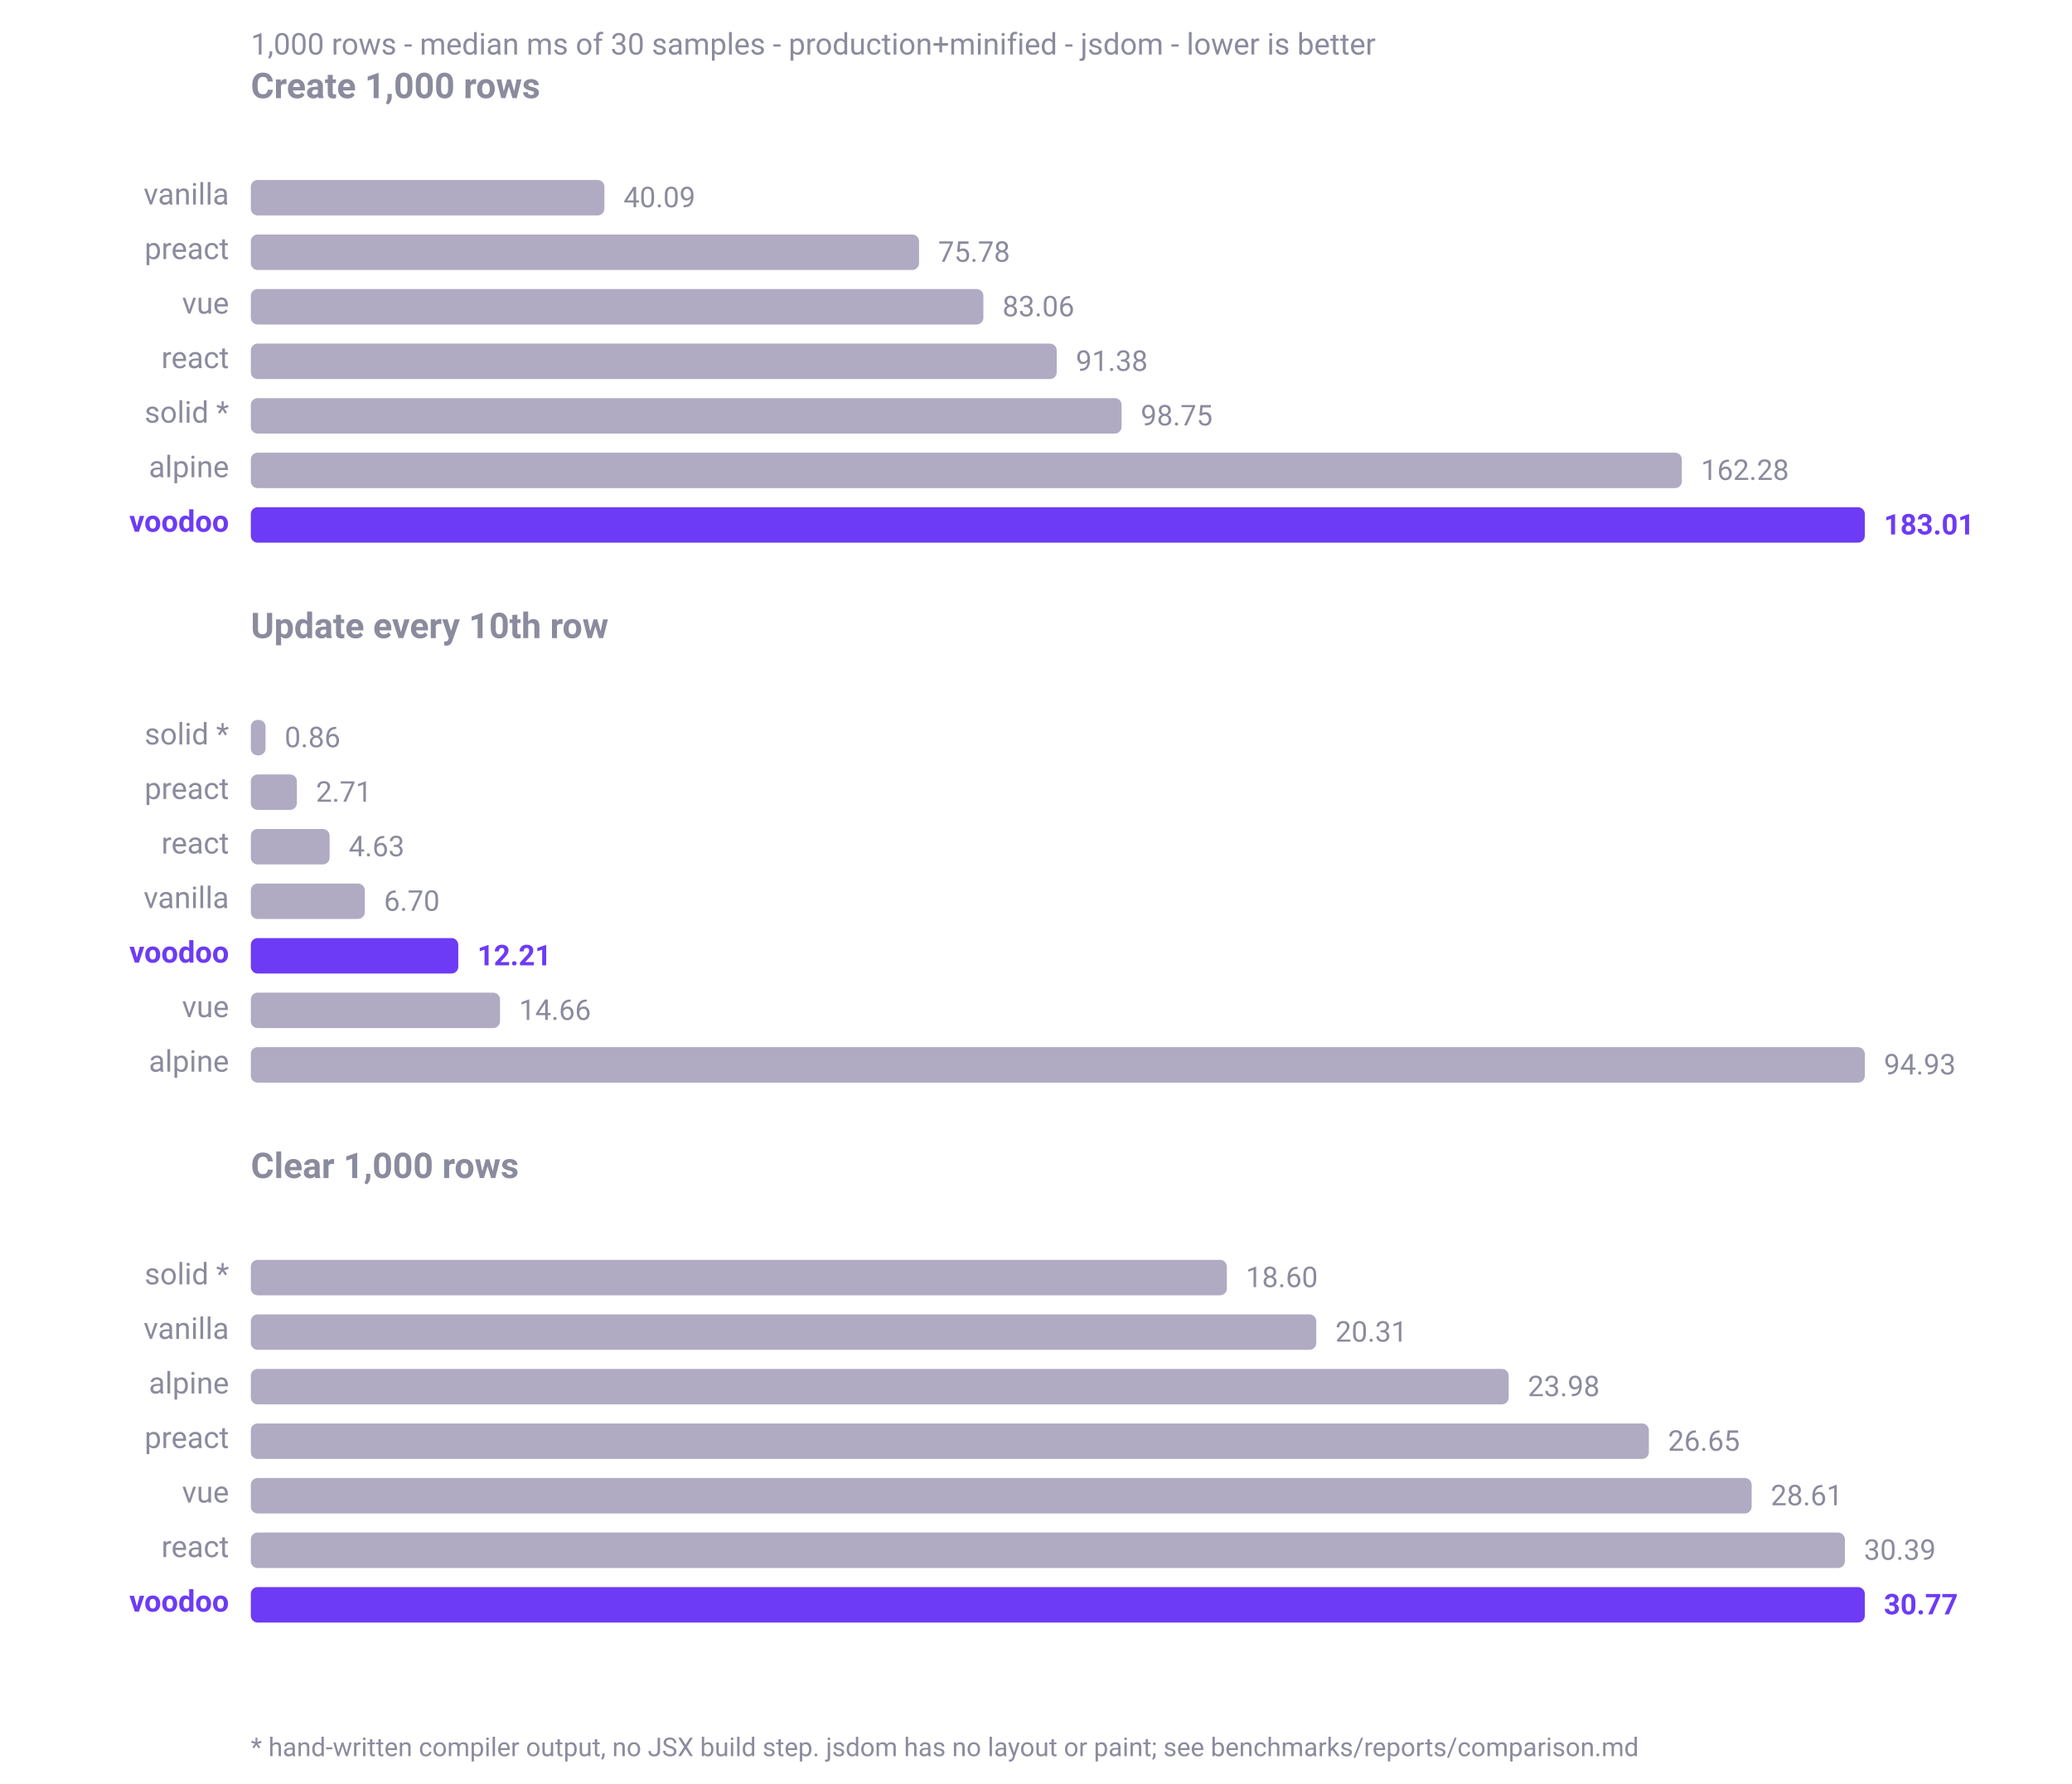
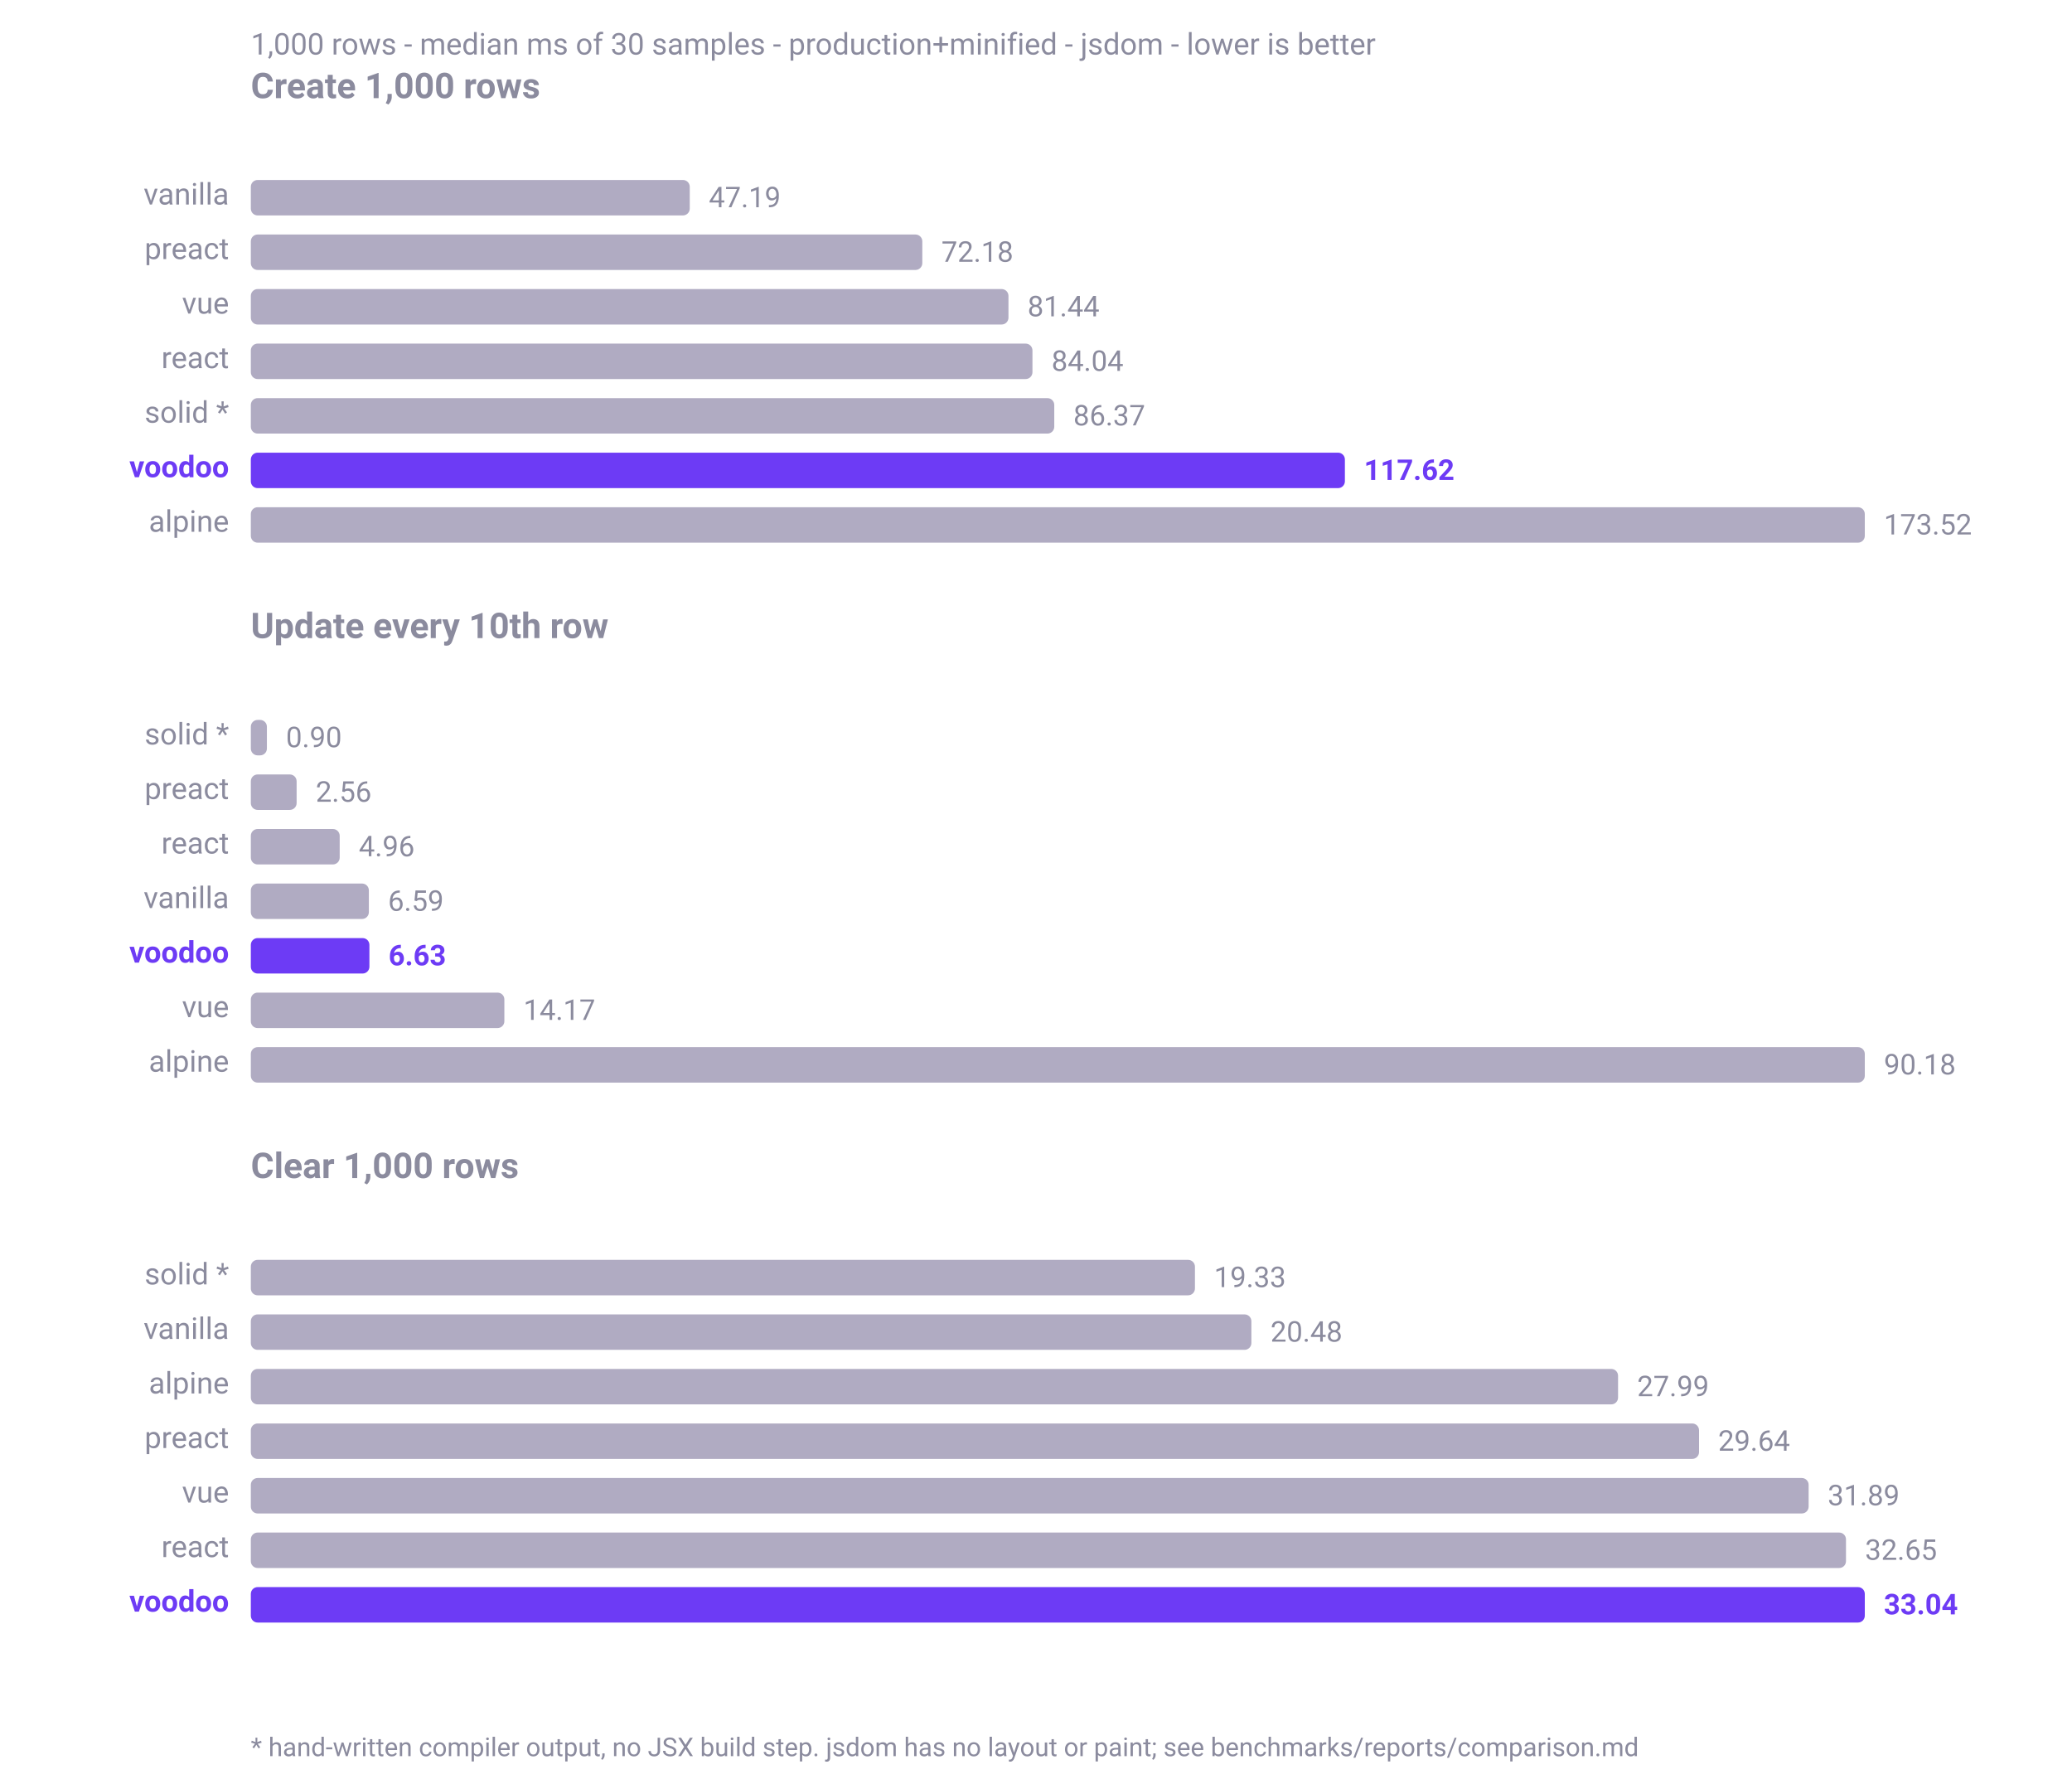
<svg xmlns="http://www.w3.org/2000/svg" viewBox="0 0 760 654" width="760" height="654" font-family="ui-sans-serif,system-ui,-apple-system,Segoe UI,Roboto,sans-serif">
  <text x="92" y="20" font-size="11" fill="#8b8b9e">1,000 rows - median ms of 30 samples - production+minified - jsdom - lower is better</text>
  <text x="92" y="36" font-size="13" font-weight="700" fill="#8b8b9e">Create 1,000 rows</text>
  <text x="84" y="75" font-size="11" text-anchor="end" fill="#8b8b9e" font-weight="400">vanilla</text>
-   <rect x="92" y="66" width="129.7" height="13" rx="2.5" fill="#b0abc2" />
-   <text x="228.7" y="76" font-size="10.5" fill="#8b8b9e" font-weight="400">40.09</text>
+   <rect x="92" y="66" width="161.0" height="13" rx="2.5" fill="#b0abc2" />
+   <text x="260.0" y="76" font-size="10.5" fill="#8b8b9e" font-weight="400">47.19</text>
  <text x="84" y="95" font-size="11" text-anchor="end" fill="#8b8b9e" font-weight="400">preact</text>
-   <rect x="92" y="86" width="245.1" height="13" rx="2.5" fill="#b0abc2" />
-   <text x="344.1" y="96" font-size="10.5" fill="#8b8b9e" font-weight="400">75.78</text>
+   <rect x="92" y="86" width="246.3" height="13" rx="2.5" fill="#b0abc2" />
+   <text x="345.3" y="96" font-size="10.5" fill="#8b8b9e" font-weight="400">72.18</text>
  <text x="84" y="115" font-size="11" text-anchor="end" fill="#8b8b9e" font-weight="400">vue</text>
-   <rect x="92" y="106" width="268.7" height="13" rx="2.5" fill="#b0abc2" />
-   <text x="367.7" y="116" font-size="10.5" fill="#8b8b9e" font-weight="400">83.06</text>
+   <rect x="92" y="106" width="277.9" height="13" rx="2.5" fill="#b0abc2" />
+   <text x="376.9" y="116" font-size="10.5" fill="#8b8b9e" font-weight="400">81.44</text>
  <text x="84" y="135" font-size="11" text-anchor="end" fill="#8b8b9e" font-weight="400">react</text>
-   <rect x="92" y="126" width="295.6" height="13" rx="2.5" fill="#b0abc2" />
-   <text x="394.6" y="136" font-size="10.5" fill="#8b8b9e" font-weight="400">91.38</text>
+   <rect x="92" y="126" width="286.7" height="13" rx="2.5" fill="#b0abc2" />
+   <text x="385.7" y="136" font-size="10.5" fill="#8b8b9e" font-weight="400">84.04</text>
  <text x="84" y="155" font-size="11" text-anchor="end" fill="#8b8b9e" font-weight="400">solid *</text>
-   <rect x="92" y="146" width="319.4" height="13" rx="2.5" fill="#b0abc2" />
-   <text x="418.4" y="156" font-size="10.5" fill="#8b8b9e" font-weight="400">98.75</text>
-   <text x="84" y="175" font-size="11" text-anchor="end" fill="#8b8b9e" font-weight="400">alpine</text>
-   <rect x="92" y="166" width="524.9" height="13" rx="2.5" fill="#b0abc2" />
-   <text x="623.9" y="176" font-size="10.5" fill="#8b8b9e" font-weight="400">162.28</text>
-   <text x="84" y="195" font-size="11" text-anchor="end" fill="#6D3BF5" font-weight="700">voodoo</text>
-   <rect x="92" y="186" width="592.0" height="13" rx="2.5" fill="#6D3BF5" />
-   <text x="691.0" y="196" font-size="10.5" fill="#6D3BF5" font-weight="700">183.01</text>
+   <rect x="92" y="146" width="294.7" height="13" rx="2.5" fill="#b0abc2" />
+   <text x="393.7" y="156" font-size="10.5" fill="#8b8b9e" font-weight="400">86.37</text>
+   <text x="84" y="175" font-size="11" text-anchor="end" fill="#6D3BF5" font-weight="700">voodoo</text>
+   <rect x="92" y="166" width="401.3" height="13" rx="2.5" fill="#6D3BF5" />
+   <text x="500.3" y="176" font-size="10.5" fill="#6D3BF5" font-weight="700">117.62</text>
+   <text x="84" y="195" font-size="11" text-anchor="end" fill="#8b8b9e" font-weight="400">alpine</text>
+   <rect x="92" y="186" width="592.0" height="13" rx="2.5" fill="#b0abc2" />
+   <text x="691.0" y="196" font-size="10.5" fill="#8b8b9e" font-weight="400">173.52</text>
  <text x="92" y="234" font-size="13" font-weight="700" fill="#8b8b9e">Update every 10th row</text>
  <text x="84" y="273" font-size="11" text-anchor="end" fill="#8b8b9e" font-weight="400">solid *</text>
-   <rect x="92" y="264" width="5.4" height="13" rx="2.5" fill="#b0abc2" />
-   <text x="104.4" y="274" font-size="10.5" fill="#8b8b9e" font-weight="400">0.86</text>
+   <rect x="92" y="264" width="5.9" height="13" rx="2.5" fill="#b0abc2" />
+   <text x="104.9" y="274" font-size="10.5" fill="#8b8b9e" font-weight="400">0.90</text>
  <text x="84" y="293" font-size="11" text-anchor="end" fill="#8b8b9e" font-weight="400">preact</text>
-   <rect x="92" y="284" width="16.9" height="13" rx="2.5" fill="#b0abc2" />
-   <text x="115.9" y="294" font-size="10.5" fill="#8b8b9e" font-weight="400">2.71</text>
+   <rect x="92" y="284" width="16.8" height="13" rx="2.5" fill="#b0abc2" />
+   <text x="115.8" y="294" font-size="10.5" fill="#8b8b9e" font-weight="400">2.56</text>
  <text x="84" y="313" font-size="11" text-anchor="end" fill="#8b8b9e" font-weight="400">react</text>
-   <rect x="92" y="304" width="28.9" height="13" rx="2.5" fill="#b0abc2" />
-   <text x="127.9" y="314" font-size="10.5" fill="#8b8b9e" font-weight="400">4.63</text>
+   <rect x="92" y="304" width="32.6" height="13" rx="2.5" fill="#b0abc2" />
+   <text x="131.6" y="314" font-size="10.5" fill="#8b8b9e" font-weight="400">4.96</text>
  <text x="84" y="333" font-size="11" text-anchor="end" fill="#8b8b9e" font-weight="400">vanilla</text>
-   <rect x="92" y="324" width="41.8" height="13" rx="2.5" fill="#b0abc2" />
-   <text x="140.8" y="334" font-size="10.5" fill="#8b8b9e" font-weight="400">6.70</text>
+   <rect x="92" y="324" width="43.3" height="13" rx="2.5" fill="#b0abc2" />
+   <text x="142.3" y="334" font-size="10.5" fill="#8b8b9e" font-weight="400">6.59</text>
  <text x="84" y="353" font-size="11" text-anchor="end" fill="#6D3BF5" font-weight="700">voodoo</text>
-   <rect x="92" y="344" width="76.1" height="13" rx="2.5" fill="#6D3BF5" />
-   <text x="175.1" y="354" font-size="10.5" fill="#6D3BF5" font-weight="700">12.21</text>
+   <rect x="92" y="344" width="43.5" height="13" rx="2.5" fill="#6D3BF5" />
+   <text x="142.5" y="354" font-size="10.5" fill="#6D3BF5" font-weight="700">6.63</text>
  <text x="84" y="373" font-size="11" text-anchor="end" fill="#8b8b9e" font-weight="400">vue</text>
-   <rect x="92" y="364" width="91.4" height="13" rx="2.5" fill="#b0abc2" />
-   <text x="190.4" y="374" font-size="10.5" fill="#8b8b9e" font-weight="400">14.66</text>
+   <rect x="92" y="364" width="93.0" height="13" rx="2.5" fill="#b0abc2" />
+   <text x="192.0" y="374" font-size="10.5" fill="#8b8b9e" font-weight="400">14.17</text>
  <text x="84" y="393" font-size="11" text-anchor="end" fill="#8b8b9e" font-weight="400">alpine</text>
  <rect x="92" y="384" width="592.0" height="13" rx="2.5" fill="#b0abc2" />
-   <text x="691.0" y="394" font-size="10.5" fill="#8b8b9e" font-weight="400">94.93</text>
+   <text x="691.0" y="394" font-size="10.5" fill="#8b8b9e" font-weight="400">90.18</text>
  <text x="92" y="432" font-size="13" font-weight="700" fill="#8b8b9e">Clear 1,000 rows</text>
  <text x="84" y="471" font-size="11" text-anchor="end" fill="#8b8b9e" font-weight="400">solid *</text>
-   <rect x="92" y="462" width="358.0" height="13" rx="2.5" fill="#b0abc2" />
-   <text x="457.0" y="472" font-size="10.5" fill="#8b8b9e" font-weight="400">18.60</text>
+   <rect x="92" y="462" width="346.3" height="13" rx="2.5" fill="#b0abc2" />
+   <text x="445.3" y="472" font-size="10.5" fill="#8b8b9e" font-weight="400">19.33</text>
  <text x="84" y="491" font-size="11" text-anchor="end" fill="#8b8b9e" font-weight="400">vanilla</text>
-   <rect x="92" y="482" width="390.8" height="13" rx="2.5" fill="#b0abc2" />
-   <text x="489.8" y="492" font-size="10.5" fill="#8b8b9e" font-weight="400">20.31</text>
+   <rect x="92" y="482" width="367.0" height="13" rx="2.5" fill="#b0abc2" />
+   <text x="466.0" y="492" font-size="10.5" fill="#8b8b9e" font-weight="400">20.48</text>
  <text x="84" y="511" font-size="11" text-anchor="end" fill="#8b8b9e" font-weight="400">alpine</text>
-   <rect x="92" y="502" width="461.4" height="13" rx="2.5" fill="#b0abc2" />
-   <text x="560.4" y="512" font-size="10.5" fill="#8b8b9e" font-weight="400">23.98</text>
+   <rect x="92" y="502" width="501.5" height="13" rx="2.5" fill="#b0abc2" />
+   <text x="600.5" y="512" font-size="10.5" fill="#8b8b9e" font-weight="400">27.99</text>
  <text x="84" y="531" font-size="11" text-anchor="end" fill="#8b8b9e" font-weight="400">preact</text>
-   <rect x="92" y="522" width="512.8" height="13" rx="2.5" fill="#b0abc2" />
-   <text x="611.8" y="532" font-size="10.5" fill="#8b8b9e" font-weight="400">26.65</text>
+   <rect x="92" y="522" width="531.2" height="13" rx="2.5" fill="#b0abc2" />
+   <text x="630.2" y="532" font-size="10.5" fill="#8b8b9e" font-weight="400">29.64</text>
  <text x="84" y="551" font-size="11" text-anchor="end" fill="#8b8b9e" font-weight="400">vue</text>
-   <rect x="92" y="542" width="550.5" height="13" rx="2.5" fill="#b0abc2" />
-   <text x="649.5" y="552" font-size="10.5" fill="#8b8b9e" font-weight="400">28.61</text>
+   <rect x="92" y="542" width="571.4" height="13" rx="2.5" fill="#b0abc2" />
+   <text x="670.4" y="552" font-size="10.5" fill="#8b8b9e" font-weight="400">31.89</text>
  <text x="84" y="571" font-size="11" text-anchor="end" fill="#8b8b9e" font-weight="400">react</text>
-   <rect x="92" y="562" width="584.7" height="13" rx="2.5" fill="#b0abc2" />
-   <text x="683.7" y="572" font-size="10.5" fill="#8b8b9e" font-weight="400">30.39</text>
+   <rect x="92" y="562" width="585.1" height="13" rx="2.5" fill="#b0abc2" />
+   <text x="684.1" y="572" font-size="10.5" fill="#8b8b9e" font-weight="400">32.65</text>
  <text x="84" y="591" font-size="11" text-anchor="end" fill="#6D3BF5" font-weight="700">voodoo</text>
  <rect x="92" y="582" width="592.0" height="13" rx="2.5" fill="#6D3BF5" />
-   <text x="691.0" y="592" font-size="10.5" fill="#6D3BF5" font-weight="700">30.77</text>
+   <text x="691.0" y="592" font-size="10.5" fill="#6D3BF5" font-weight="700">33.04</text>
  <text x="92" y="644" font-size="9.5" fill="#8b8b9e">* hand-written compiler output, no JSX build step. jsdom has no layout or paint; see benchmarks/reports/comparison.md</text>
</svg>
